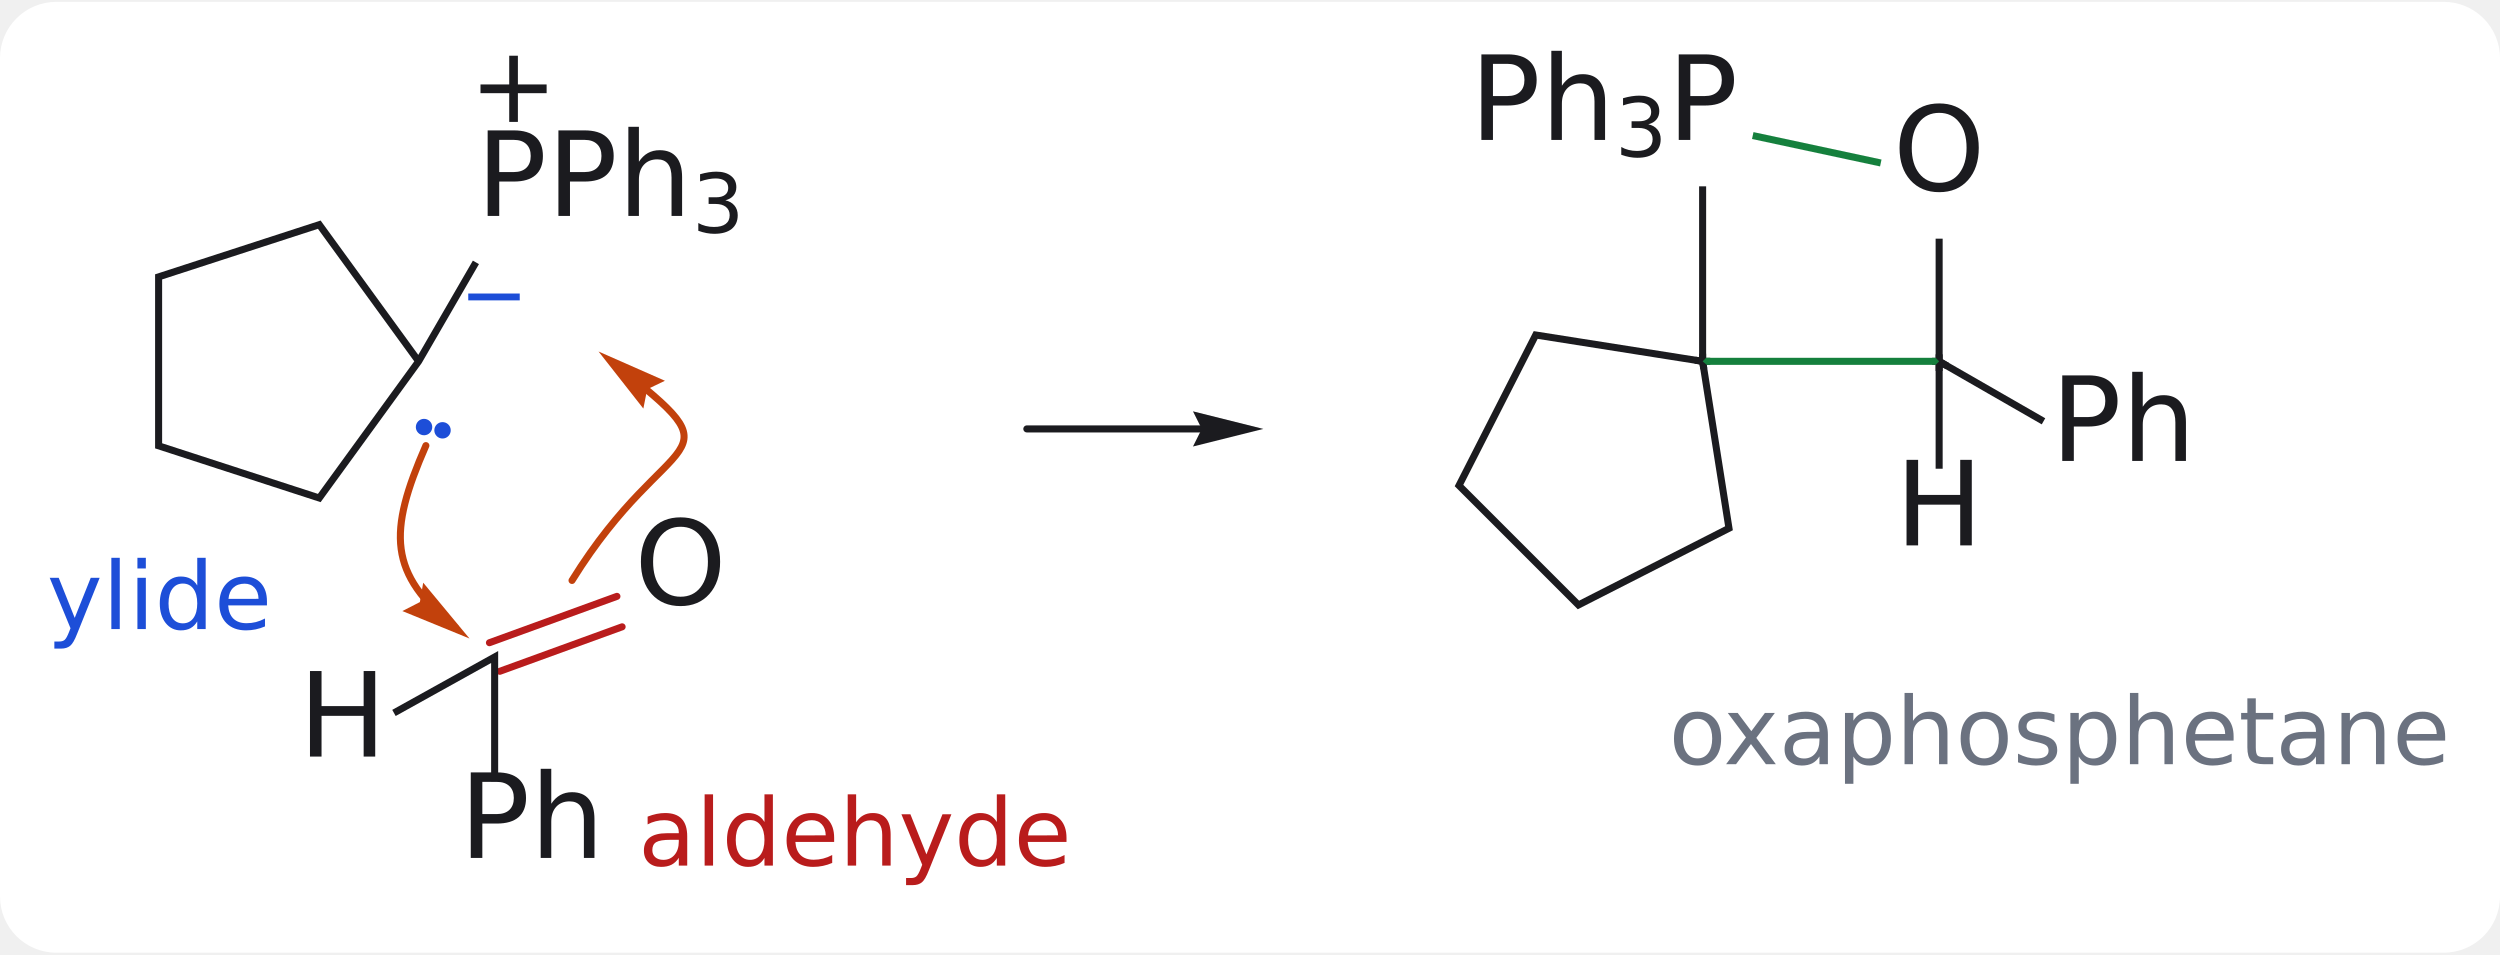
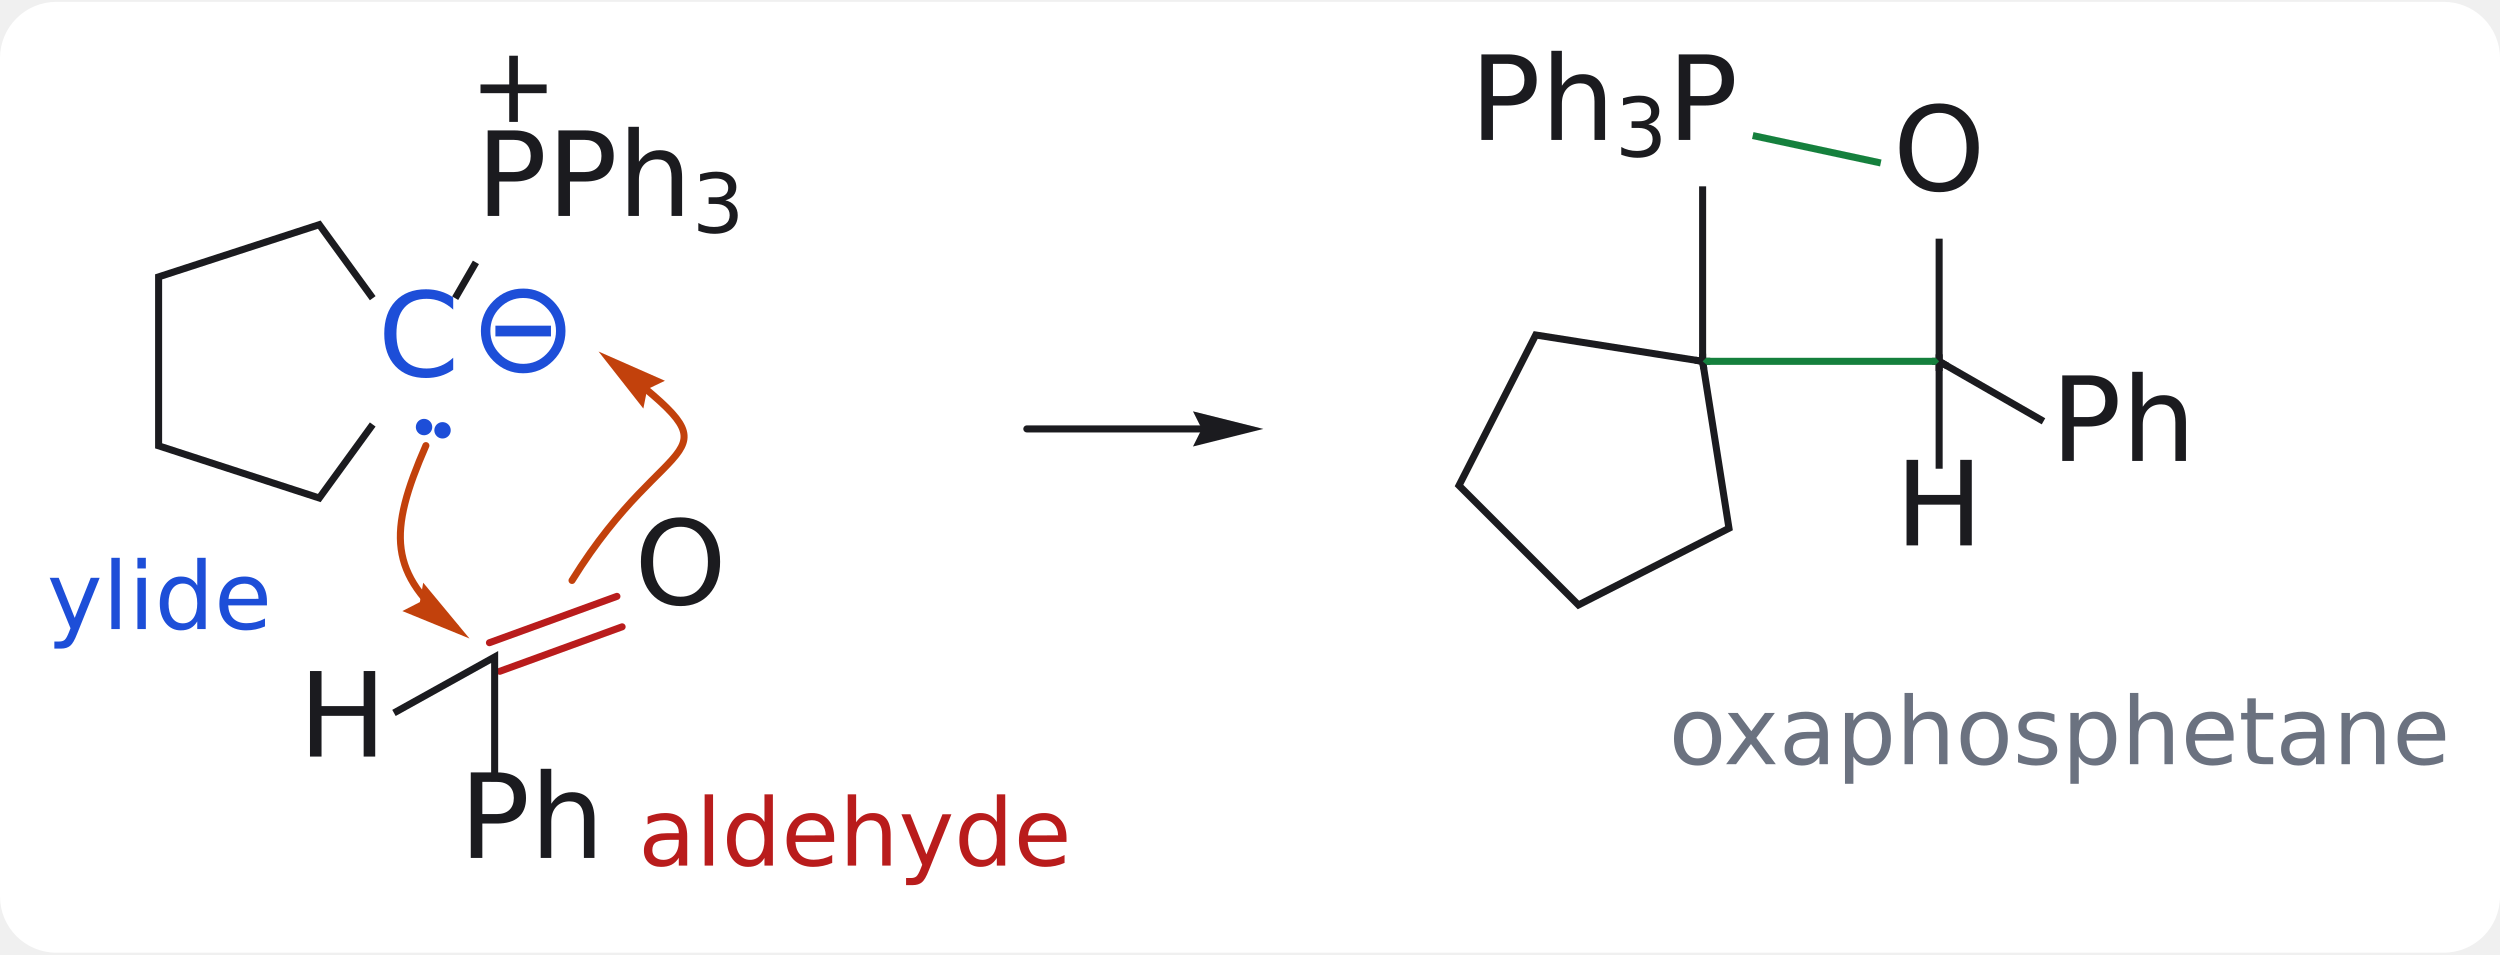
<svg xmlns="http://www.w3.org/2000/svg" viewBox="-104.067 -89.367 621.494 236.375" width="385" height="147">
  <style>.c-ink.fill{fill:#1b1b1f}.c-ink.stroke{stroke:#1b1b1f}.c-arrow.fill{fill:#c2410c}.c-arrow.stroke{stroke:#c2410c}.c-nu.fill{fill:#1d4ed8}.c-nu.stroke{stroke:#1d4ed8}.c-el.fill{fill:#b91c1c}.c-el.stroke{stroke:#b91c1c}.c-good.fill{fill:#15803d}.c-good.stroke{stroke:#15803d}.c-muted.fill{fill:#6b7280}.c-muted.stroke{stroke:#6b7280}.card{fill:#ffffff}@media (prefers-color-scheme: dark){.c-ink.fill{fill:#e6e6ea}.c-ink.stroke{stroke:#e6e6ea}.c-arrow.fill{fill:#ff9f5a}.c-arrow.stroke{stroke:#ff9f5a}.c-nu.fill{fill:#8ab4ff}.c-nu.stroke{stroke:#8ab4ff}.c-el.fill{fill:#ff8a8a}.c-el.stroke{stroke:#ff8a8a}.c-good.fill{fill:#6ee7a0}.c-good.stroke{stroke:#6ee7a0}.c-muted.fill{fill:#9ca3af}.c-muted.stroke{stroke:#9ca3af}.card{fill:#1e1e1e}}</style>
  <rect class="card" x="-104.067" y="-89.367" width="621.494" height="236.375" rx="14" />
  <path class="c-el stroke" d="M17.608 69.948 L49.301 58.423 " fill="none" stroke-width="1.75" stroke-linecap="round" stroke-linejoin="round" />
  <path class="c-el stroke" d="M20.192 77.052 L50.592 65.998 " fill="none" stroke-width="1.75" stroke-linecap="round" stroke-linejoin="round" />
  <path class="c-ink fill stroke" d="M318.325 -1.024 L317.461 -1.16 L317.188 0.568 L318.435 0.765 L319.2 0 Z M318.435 0.765 L318.632 2.012 L320.36 1.739 L320.224 0.875 L319.2 0 Z M320.075 -0.875 L320.075 -1.899 L318.325 -1.899 L318.325 -1.024 L319.2 0 Z M320.224 0.875 L321.099 0.875 L321.099 -0.875 L320.075 -0.875 L319.2 0 Z " stroke-width="0" stroke-linecap="round" stroke-linejoin="round" />
  <path class="c-ink fill stroke" d="M378.875 -0.506 L378.875 -1.75 L377.125 -1.75 L377.125 -0.875 L378 0 Z M377.125 -0.875 L376.25 -0.875 L376.25 0.875 L377.125 0.875 L378 0 Z M377.125 0.875 L377.125 2.387 L378.875 2.387 L378.875 1.512 L378 0 Z M378.875 1.512 L379.634 1.948 L380.506 0.431 L378.875 -0.506 L378 0 Z " stroke-width="0" stroke-linecap="round" stroke-linejoin="round" />
-   <path class="c-ink fill stroke" d="M-0.083 -1.603 L-24.362 -35.007 L-25.03 -32.949 L-1.082 0 L0 0 Z M-24.362 -35.007 L-65.513 -21.636 L-63.763 -20.364 L-25.03 -32.949 Z M-65.513 -21.636 L-65.513 21.636 L-63.763 20.364 L-63.763 -20.364 Z M-65.513 21.636 L-24.362 35.007 L-25.03 32.949 L-63.763 20.364 Z M-24.362 35.007 L0.734 0.478 L0 0 L-1.082 0 L-25.03 32.949 Z M0.734 0.478 L15.001 -24.164 L13.486 -25.04 L-0.083 -1.603 L0 0 Z M19.775 72.013 L-6.555 86.641 L-5.705 88.17 L18.025 74.987 Z M18.025 74.987 L18.025 104.402 L19.775 104.402 L19.775 72.013 Z M318.325 -1.024 L277.213 -7.515 L278.195 -5.589 L318.435 0.765 L319.2 0 Z M277.213 -7.515 L257.568 31.039 L259.704 30.701 L278.195 -5.589 Z M257.568 31.039 L288.161 61.632 L288.499 59.496 L259.704 30.701 Z M288.161 61.632 L326.715 41.987 L324.789 41.005 L288.499 59.496 Z M326.715 41.987 L320.224 0.875 L319.2 0 L318.435 0.765 L324.789 41.005 Z M320.075 -0.875 L320.075 -43.502 L318.325 -43.502 L318.325 -1.024 L319.2 0 Z M377.125 -30.503 L377.125 -0.875 L378 0 L378.875 -0.506 L378.875 -30.503 Z M377.125 0.875 L377.125 26.702 L378.875 26.702 L378.875 1.512 L378 0 Z M378.875 1.512 L403.506 15.668 L404.378 14.15 L378.875 -0.506 L378 0 Z " stroke-width="0" stroke-linecap="round" stroke-linejoin="round" />
+   <path class="c-ink fill stroke" d="M-10.701 -16.211 L-24.362 -35.007 L-25.03 -32.949 L-12.117 -15.182 Z M-24.362 -35.007 L-65.513 -21.636 L-63.763 -20.364 L-25.03 -32.949 Z M-65.513 -21.636 L-65.513 21.636 L-63.763 20.364 L-63.763 -20.364 Z M-65.513 21.636 L-24.362 35.007 L-25.03 32.949 L-63.763 20.364 Z M-24.362 35.007 L-10.701 16.211 L-12.117 15.182 L-25.03 32.949 Z M9.845 -15.258 L15.001 -24.164 L13.486 -25.04 L8.33 -16.135 Z M19.775 72.013 L-6.555 86.641 L-5.705 88.17 L18.025 74.987 Z M18.025 74.987 L18.025 104.402 L19.775 104.402 L19.775 72.013 Z M318.325 -1.024 L277.213 -7.515 L278.195 -5.589 L318.435 0.765 L319.2 0 Z M277.213 -7.515 L257.568 31.039 L259.704 30.701 L278.195 -5.589 Z M257.568 31.039 L288.161 61.632 L288.499 59.496 L259.704 30.701 Z M288.161 61.632 L326.715 41.987 L324.789 41.005 L288.499 59.496 Z M326.715 41.987 L320.224 0.875 L319.2 0 L318.435 0.765 L324.789 41.005 Z M320.075 -0.875 L320.075 -43.502 L318.325 -43.502 L318.325 -1.024 L319.2 0 Z M377.125 -30.503 L377.125 -0.875 L378 0 L378.875 -0.506 L378.875 -30.503 Z M377.125 0.875 L377.125 26.702 L378.875 26.702 L378.875 1.512 L378 0 Z M378.875 1.512 L403.506 15.668 L404.378 14.15 L378.875 -0.506 L378 0 Z " stroke-width="0" stroke-linecap="round" stroke-linejoin="round" />
  <path class="c-good fill stroke" d="M331.481 -55.274 L363.309 -48.453 L363.676 -50.164 L331.847 -56.985 Z M377.125 -0.875 L320.075 -0.875 L319.2 0 L320.224 0.875 L377.125 0.875 L378 0 Z " stroke-width="0" stroke-linecap="round" stroke-linejoin="round" />
-   <text class="c-nu fill" xml:space="preserve" x="10.183" y="-23.748" font-family="DejaVu Sans" font-size="20.417" font-weight="normal" font-style="normal" text-decoration="none" dominant-baseline="text-before-edge">−</text>
+   <text class="c-nu fill" xml:space="preserve" x="-10.183" y="-16.456" font-family="DejaVu Sans, Noto Sans CJK KR, Noto Sans CJK JP, sans-serif" font-size="29.167" font-weight="normal" font-style="normal" text-decoration="none" dominant-baseline="text-before-edge">C</text>
  <path class="c-nu fill stroke" d="M4.796 16.944 C4.907 16.31 5.513 15.886 6.147 15.998 C6.782 16.11 7.205 16.715 7.093 17.349 C6.982 17.984 6.376 18.408 5.742 18.296 C5.107 18.184 4.684 17.579 4.796 16.944 Z " stroke-width="1.75" stroke-linecap="round" stroke-linejoin="round" />
  <path class="c-nu fill stroke" d="M0.2 16.134 C0.312 15.499 0.917 15.076 1.551 15.188 C2.186 15.299 2.61 15.905 2.498 16.539 C2.386 17.174 1.781 17.597 1.146 17.485 C0.512 17.374 0.088 16.769 0.2 16.134 Z " stroke-width="1.75" stroke-linecap="round" stroke-linejoin="round" />
-   <text class="c-ink fill" xml:space="preserve" x="14.306" y="-56.342" font-family="DejaVu Sans" font-size="29.167" font-weight="normal" font-style="normal" text-decoration="none" dominant-baseline="text-before-edge">PPh</text>
-   <text class="c-ink fill" xml:space="preserve" x="67.968" y="-46.134" font-family="DejaVu Sans" font-size="20.417" font-weight="normal" font-style="normal" text-decoration="none" dominant-baseline="text-before-edge">3</text>
-   <text class="c-ink fill" xml:space="preserve" x="53.621" y="40.244" font-family="DejaVu Sans" font-size="29.167" font-weight="normal" font-style="normal" text-decoration="none" dominant-baseline="text-before-edge">O</text>
-   <text class="c-ink fill" xml:space="preserve" x="-29.866" y="78.058" font-family="DejaVu Sans" font-size="29.167" font-weight="normal" font-style="normal" text-decoration="none" dominant-baseline="text-before-edge">H</text>
-   <text class="c-ink fill" xml:space="preserve" x="10.106" y="103.258" font-family="DejaVu Sans" font-size="29.167" font-weight="normal" font-style="normal" text-decoration="none" dominant-baseline="text-before-edge">Ph</text>
-   <text class="c-ink fill" xml:space="preserve" x="310.406" y="-75.242" font-family="DejaVu Sans" font-size="29.167" font-weight="normal" font-style="normal" text-decoration="none" dominant-baseline="text-before-edge">P</text>
-   <text class="c-ink fill" xml:space="preserve" x="261.342" y="-75.242" font-family="DejaVu Sans" font-size="29.167" font-weight="normal" font-style="normal" text-decoration="none" dominant-baseline="text-before-edge">Ph</text>
-   <text class="c-ink fill" xml:space="preserve" x="297.416" y="-65.034" font-family="DejaVu Sans" font-size="20.417" font-weight="normal" font-style="normal" text-decoration="none" dominant-baseline="text-before-edge">3</text>
-   <text class="c-ink fill" xml:space="preserve" x="366.521" y="-62.656" font-family="DejaVu Sans" font-size="29.167" font-weight="normal" font-style="normal" text-decoration="none" dominant-baseline="text-before-edge">O</text>
-   <text class="c-ink fill" xml:space="preserve" x="367.034" y="25.558" font-family="DejaVu Sans" font-size="29.167" font-weight="normal" font-style="normal" text-decoration="none" dominant-baseline="text-before-edge">H</text>
-   <text class="c-ink fill" xml:space="preserve" x="405.746" y="4.558" font-family="DejaVu Sans" font-size="29.167" font-weight="normal" font-style="normal" text-decoration="none" dominant-baseline="text-before-edge">Ph</text>
+   <text class="c-ink fill" xml:space="preserve" x="14.306" y="-56.342" font-family="DejaVu Sans, Noto Sans CJK KR, Noto Sans CJK JP, sans-serif" font-size="29.167" font-weight="normal" font-style="normal" text-decoration="none" dominant-baseline="text-before-edge">PPh</text>
+   <text class="c-ink fill" xml:space="preserve" x="67.968" y="-46.134" font-family="DejaVu Sans, Noto Sans CJK KR, Noto Sans CJK JP, sans-serif" font-size="20.417" font-weight="normal" font-style="normal" text-decoration="none" dominant-baseline="text-before-edge">3</text>
+   <text class="c-ink fill" xml:space="preserve" x="53.621" y="40.244" font-family="DejaVu Sans, Noto Sans CJK KR, Noto Sans CJK JP, sans-serif" font-size="29.167" font-weight="normal" font-style="normal" text-decoration="none" dominant-baseline="text-before-edge">O</text>
+   <text class="c-ink fill" xml:space="preserve" x="-29.866" y="78.058" font-family="DejaVu Sans, Noto Sans CJK KR, Noto Sans CJK JP, sans-serif" font-size="29.167" font-weight="normal" font-style="normal" text-decoration="none" dominant-baseline="text-before-edge">H</text>
+   <text class="c-ink fill" xml:space="preserve" x="10.106" y="103.258" font-family="DejaVu Sans, Noto Sans CJK KR, Noto Sans CJK JP, sans-serif" font-size="29.167" font-weight="normal" font-style="normal" text-decoration="none" dominant-baseline="text-before-edge">Ph</text>
+   <text class="c-ink fill" xml:space="preserve" x="310.406" y="-75.242" font-family="DejaVu Sans, Noto Sans CJK KR, Noto Sans CJK JP, sans-serif" font-size="29.167" font-weight="normal" font-style="normal" text-decoration="none" dominant-baseline="text-before-edge">P</text>
+   <text class="c-ink fill" xml:space="preserve" x="261.342" y="-75.242" font-family="DejaVu Sans, Noto Sans CJK KR, Noto Sans CJK JP, sans-serif" font-size="29.167" font-weight="normal" font-style="normal" text-decoration="none" dominant-baseline="text-before-edge">Ph</text>
+   <text class="c-ink fill" xml:space="preserve" x="297.416" y="-65.034" font-family="DejaVu Sans, Noto Sans CJK KR, Noto Sans CJK JP, sans-serif" font-size="20.417" font-weight="normal" font-style="normal" text-decoration="none" dominant-baseline="text-before-edge">3</text>
+   <text class="c-ink fill" xml:space="preserve" x="366.521" y="-62.656" font-family="DejaVu Sans, Noto Sans CJK KR, Noto Sans CJK JP, sans-serif" font-size="29.167" font-weight="normal" font-style="normal" text-decoration="none" dominant-baseline="text-before-edge">O</text>
+   <text class="c-ink fill" xml:space="preserve" x="367.034" y="25.558" font-family="DejaVu Sans, Noto Sans CJK KR, Noto Sans CJK JP, sans-serif" font-size="29.167" font-weight="normal" font-style="normal" text-decoration="none" dominant-baseline="text-before-edge">H</text>
+   <text class="c-ink fill" xml:space="preserve" x="405.746" y="4.558" font-family="DejaVu Sans, Noto Sans CJK KR, Noto Sans CJK JP, sans-serif" font-size="29.167" font-weight="normal" font-style="normal" text-decoration="none" dominant-baseline="text-before-edge">Ph</text>
  <path class="c-ink stroke" d="M151.2 16.8 L205.625 16.8 " fill="none" stroke-width="1.75" stroke-linecap="round" stroke-linejoin="round" />
  <path class="c-ink fill stroke" d="M210 16.8 L192.5 12.425 L194.688 16.8 L192.5 21.175 Z " stroke-width="0" stroke-linecap="round" stroke-linejoin="round" />
  <path class="c-arrow stroke" d="M1.807 20.948 C-7.633 42.537 -7.609 52.781 9.18 66.251 " fill="none" stroke-width="1.75" stroke-linecap="round" stroke-linejoin="round" />
  <path class="c-arrow fill stroke" d="M12.654 68.912 L1.14 55.026 L0.313 59.847 L-4.04 62.078 Z " stroke-width="0" stroke-linecap="round" stroke-linejoin="round" />
  <path class="c-arrow stroke" d="M38.135 54.471 C62.529 15.102 81.291 26.104 48.18 0.244 " fill="none" stroke-width="1.75" stroke-linecap="round" stroke-linejoin="round" />
  <path class="c-arrow fill stroke" d="M44.725 -2.444 L55.869 11.741 L56.823 6.943 L61.233 4.828 Z " stroke-width="0" stroke-linecap="round" stroke-linejoin="round" />
-   <text class="c-ink fill" xml:space="preserve" x="12.6" y="-77.7" font-family="DejaVu Sans" font-size="26.25" font-weight="normal" font-style="normal" text-decoration="none" dominant-baseline="text-before-edge">+</text>
-   <text class="c-nu fill" xml:space="preserve" x="-92.4" y="50.4" font-family="DejaVu Sans" font-size="23.333" font-weight="normal" font-style="normal" text-decoration="none" dominant-baseline="text-before-edge">ylide</text>
-   <text class="c-el fill" xml:space="preserve" x="54.6" y="109.2" font-family="DejaVu Sans" font-size="23.333" font-weight="normal" font-style="normal" text-decoration="none" dominant-baseline="text-before-edge">aldehyde</text>
-   <text class="c-muted fill" xml:space="preserve" x="310.8" y="84" font-family="DejaVu Sans" font-size="23.333" font-weight="normal" font-style="normal" text-decoration="none" dominant-baseline="text-before-edge">oxaphosphetane</text>
+   <text class="c-ink fill" xml:space="preserve" x="12.6" y="-77.7" font-family="DejaVu Sans, Noto Sans CJK KR, Noto Sans CJK JP, sans-serif" font-size="26.25" font-weight="normal" font-style="normal" text-decoration="none" dominant-baseline="text-before-edge">+</text>
+   <text class="c-nu fill" xml:space="preserve" x="-92.4" y="50.4" font-family="DejaVu Sans, Noto Sans CJK KR, Noto Sans CJK JP, sans-serif" font-size="23.333" font-weight="normal" font-style="normal" text-decoration="none" dominant-baseline="text-before-edge">ylide</text>
+   <text class="c-el fill" xml:space="preserve" x="54.6" y="109.2" font-family="DejaVu Sans, Noto Sans CJK KR, Noto Sans CJK JP, sans-serif" font-size="23.333" font-weight="normal" font-style="normal" text-decoration="none" dominant-baseline="text-before-edge">aldehyde</text>
+   <text class="c-muted fill" xml:space="preserve" x="310.8" y="84" font-family="DejaVu Sans, Noto Sans CJK KR, Noto Sans CJK JP, sans-serif" font-size="23.333" font-weight="normal" font-style="normal" text-decoration="none" dominant-baseline="text-before-edge">oxaphosphetane</text>
+   <text class="c-nu fill" xml:space="preserve" x="12.558" y="-19.698" font-family="DejaVu Sans, Noto Sans CJK KR, Noto Sans CJK JP, sans-serif" font-size="32.083" font-weight="normal" font-style="normal" text-decoration="none" dominant-baseline="text-before-edge">⊖</text>
</svg>
